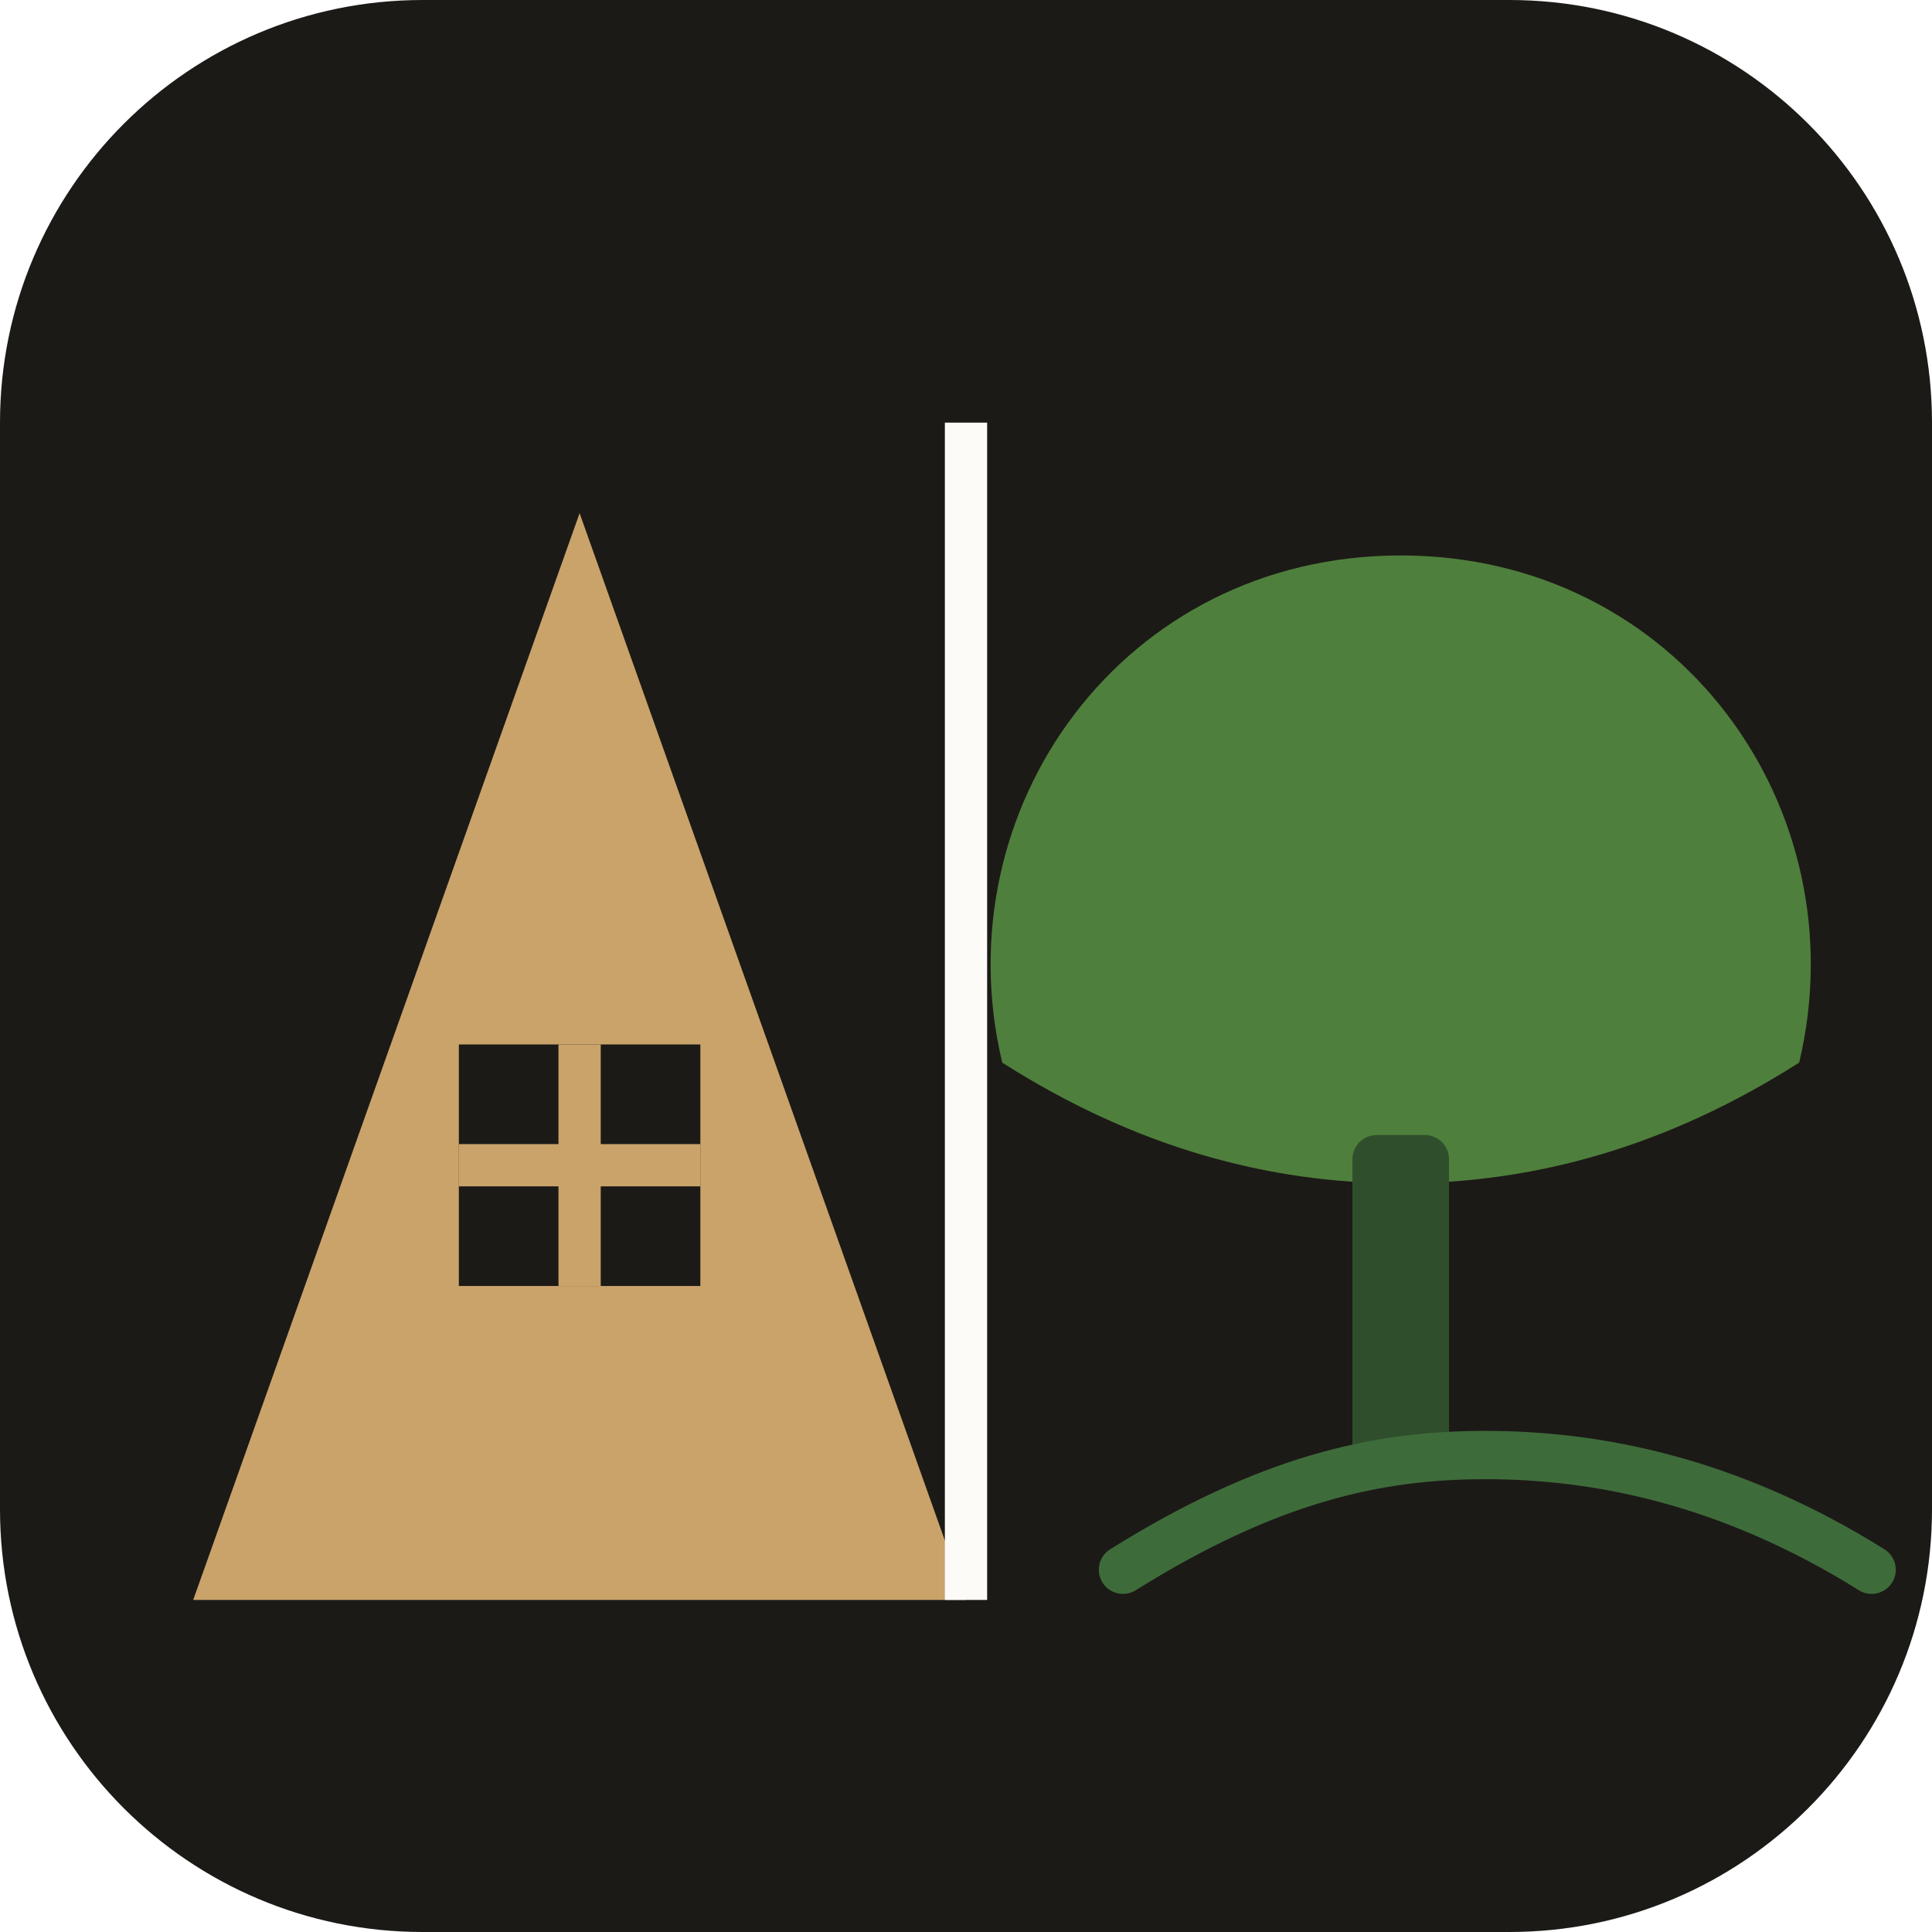
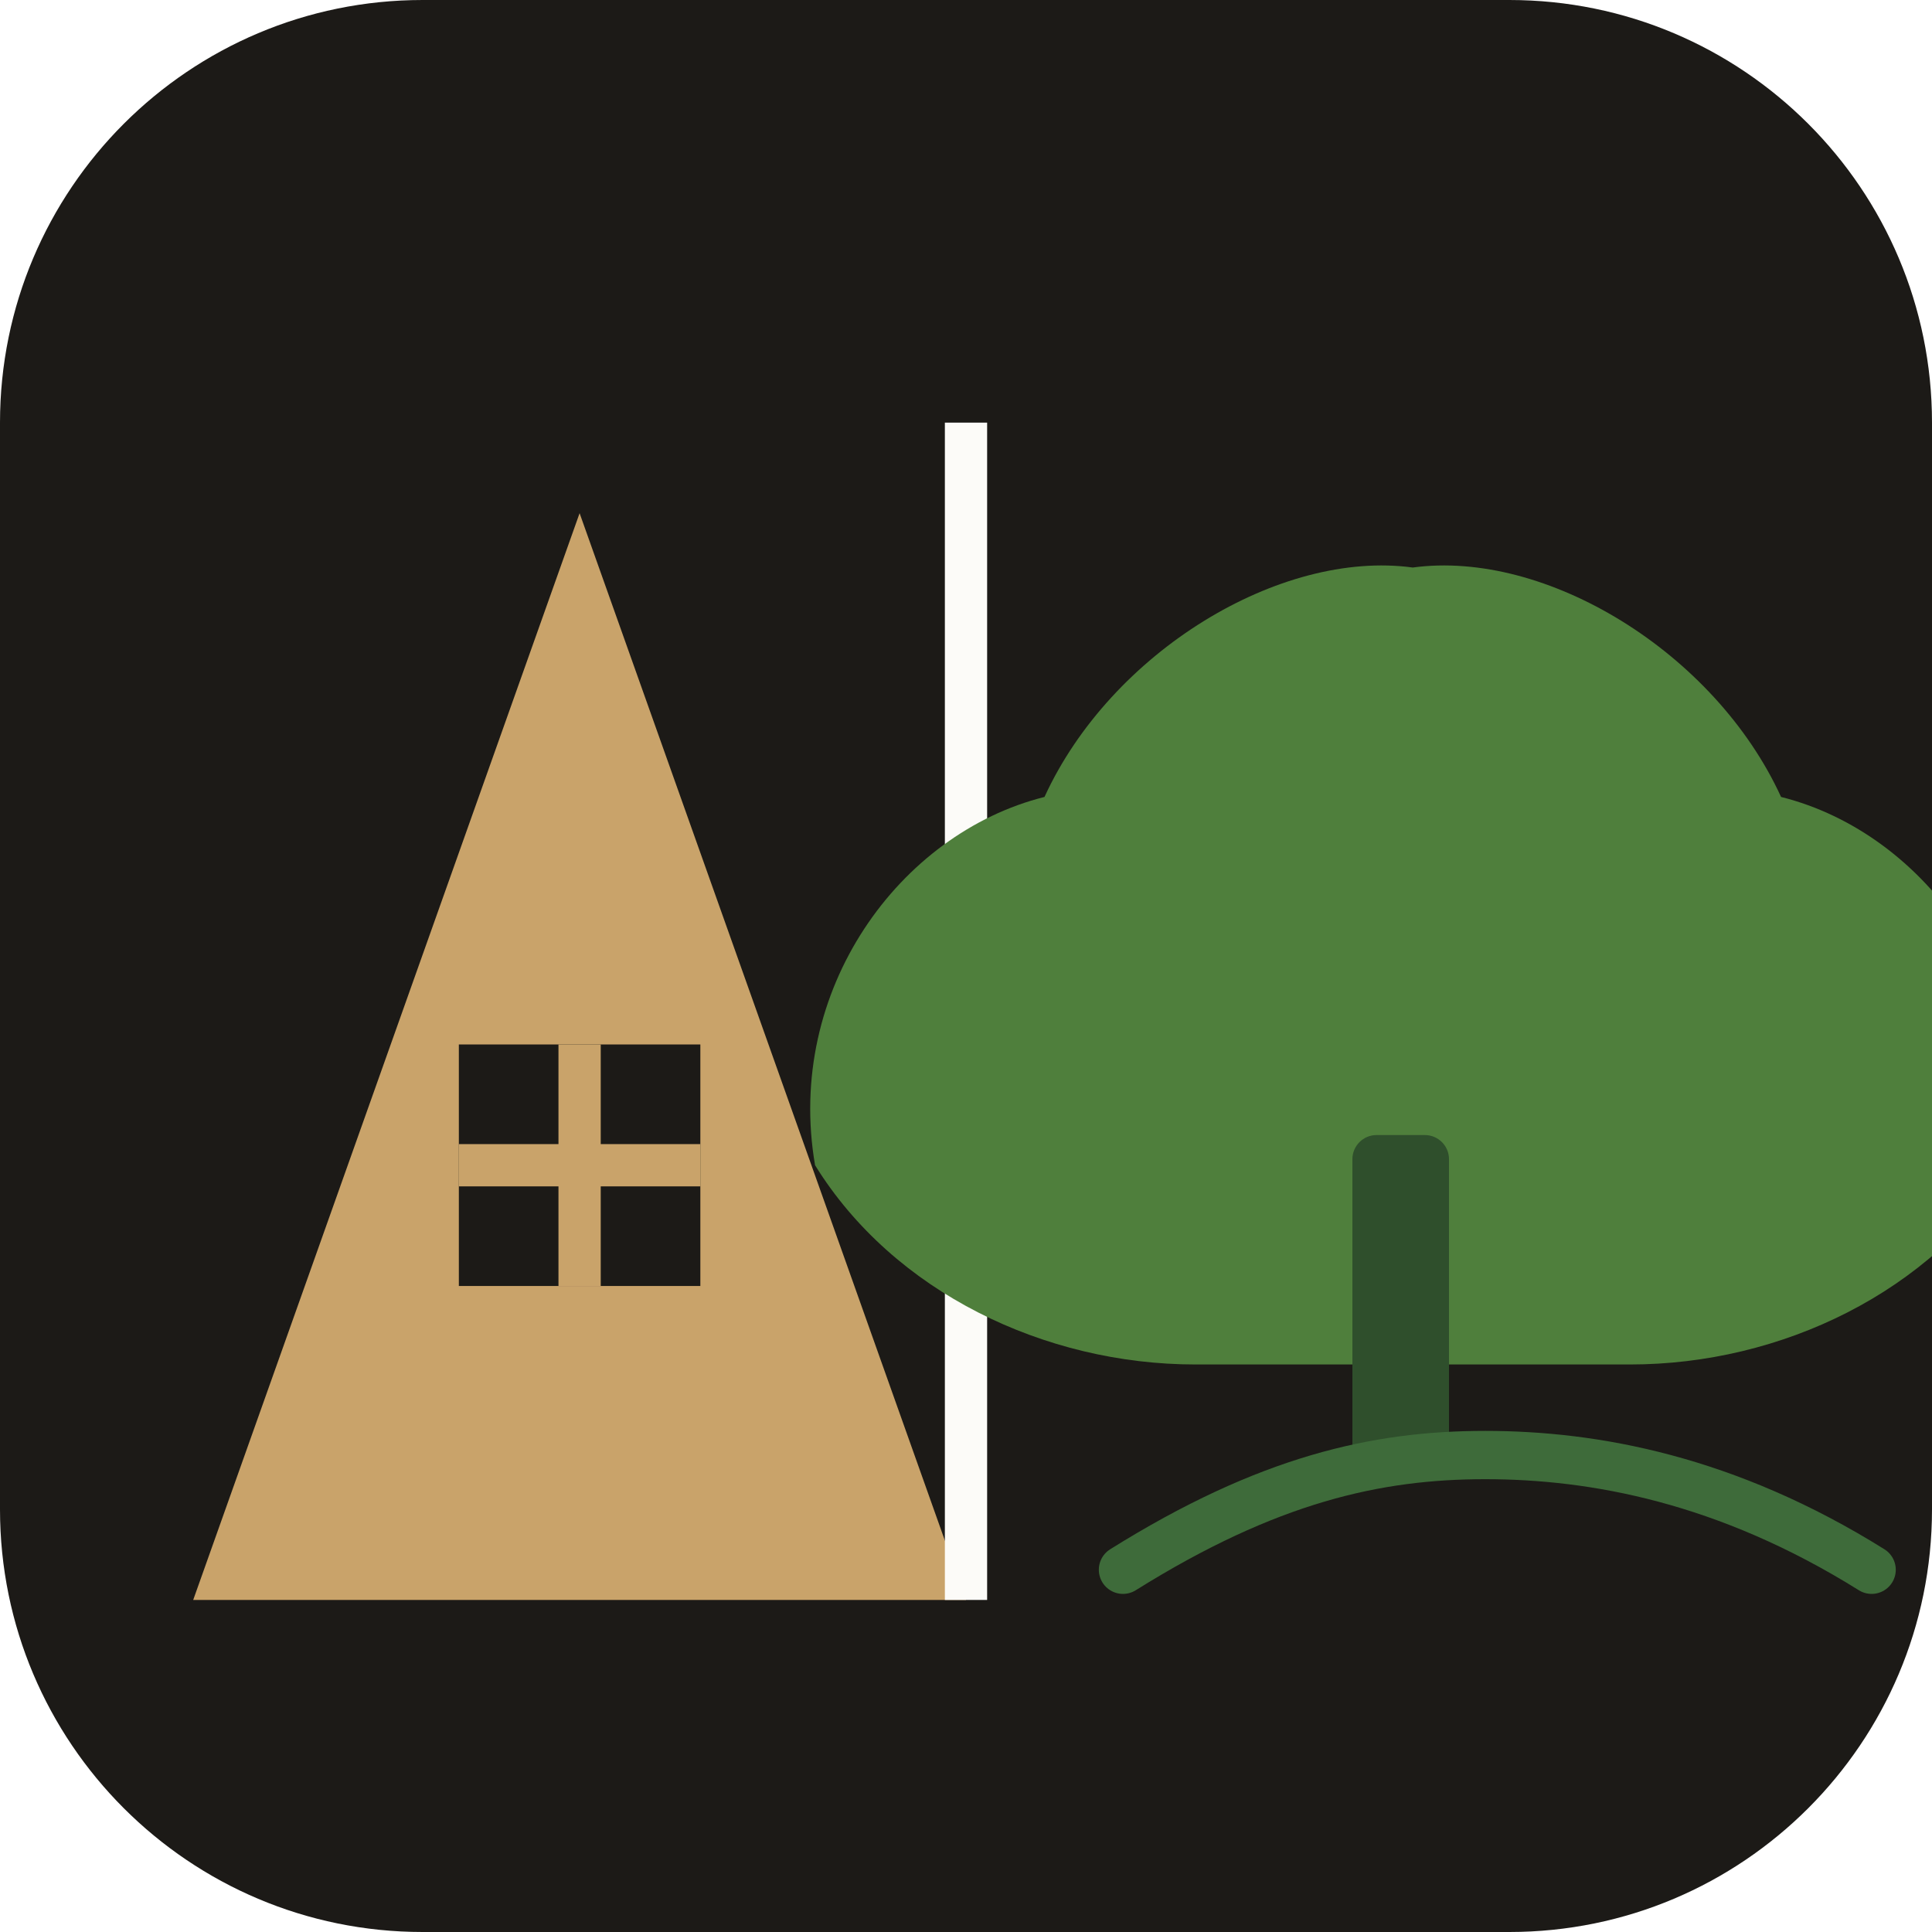
<svg xmlns="http://www.w3.org/2000/svg" viewBox="0 0 32 32" width="32" height="32">
  <rect width="32" height="32" rx="7" fill="#1C1A17" />
  <path fill="#C9A36A" fill-rule="evenodd" d="M3.2 26.5 9.6 8.5l6.4 18H3.2Zm4.4-9.2h4v4h-4v-4Z" />
  <path d="M9.6 17.3v4M7.6 19.3h4" stroke="#C9A36A" stroke-width="0.7" />
  <line x1="16" y1="7" x2="16" y2="26.5" stroke="#FCFBF8" stroke-width="0.7" />
-   <path d="M23.2 9.2c4.6 0 7.6 4.2 6.6 8.4-2.2 1.4-4.4 2-6.6 2s-4.4-.6-6.6-2c-1-4.2 2-8.4 6.6-8.4Z" fill="#4F7F3C" />
+   <path fill="#4F7F3C" d="M23.4 9.4c2.2-.3 5 1.4 6.1 3.8 2.4.6 4.3 3.2 3.8 6.1-1.3 2.1-3.8 3.3-6.3 3.3h-7.2c-2.5 0-5-1.2-6.3-3.3-.5-2.9 1.4-5.5 3.8-6.1 1.1-2.4 3.9-4.1 6.1-3.8Z" />
  <rect x="22.4" y="18.8" width="1.6" height="5.6" rx="0.4" fill="#2F4F2C" />
  <path d="M18.6 26c2.4-1.5 4.2-1.9 6-1.9s4 .4 6.4 1.9" stroke="#3E6B3A" stroke-width="0.8" fill="none" stroke-linecap="round" />
</svg>
